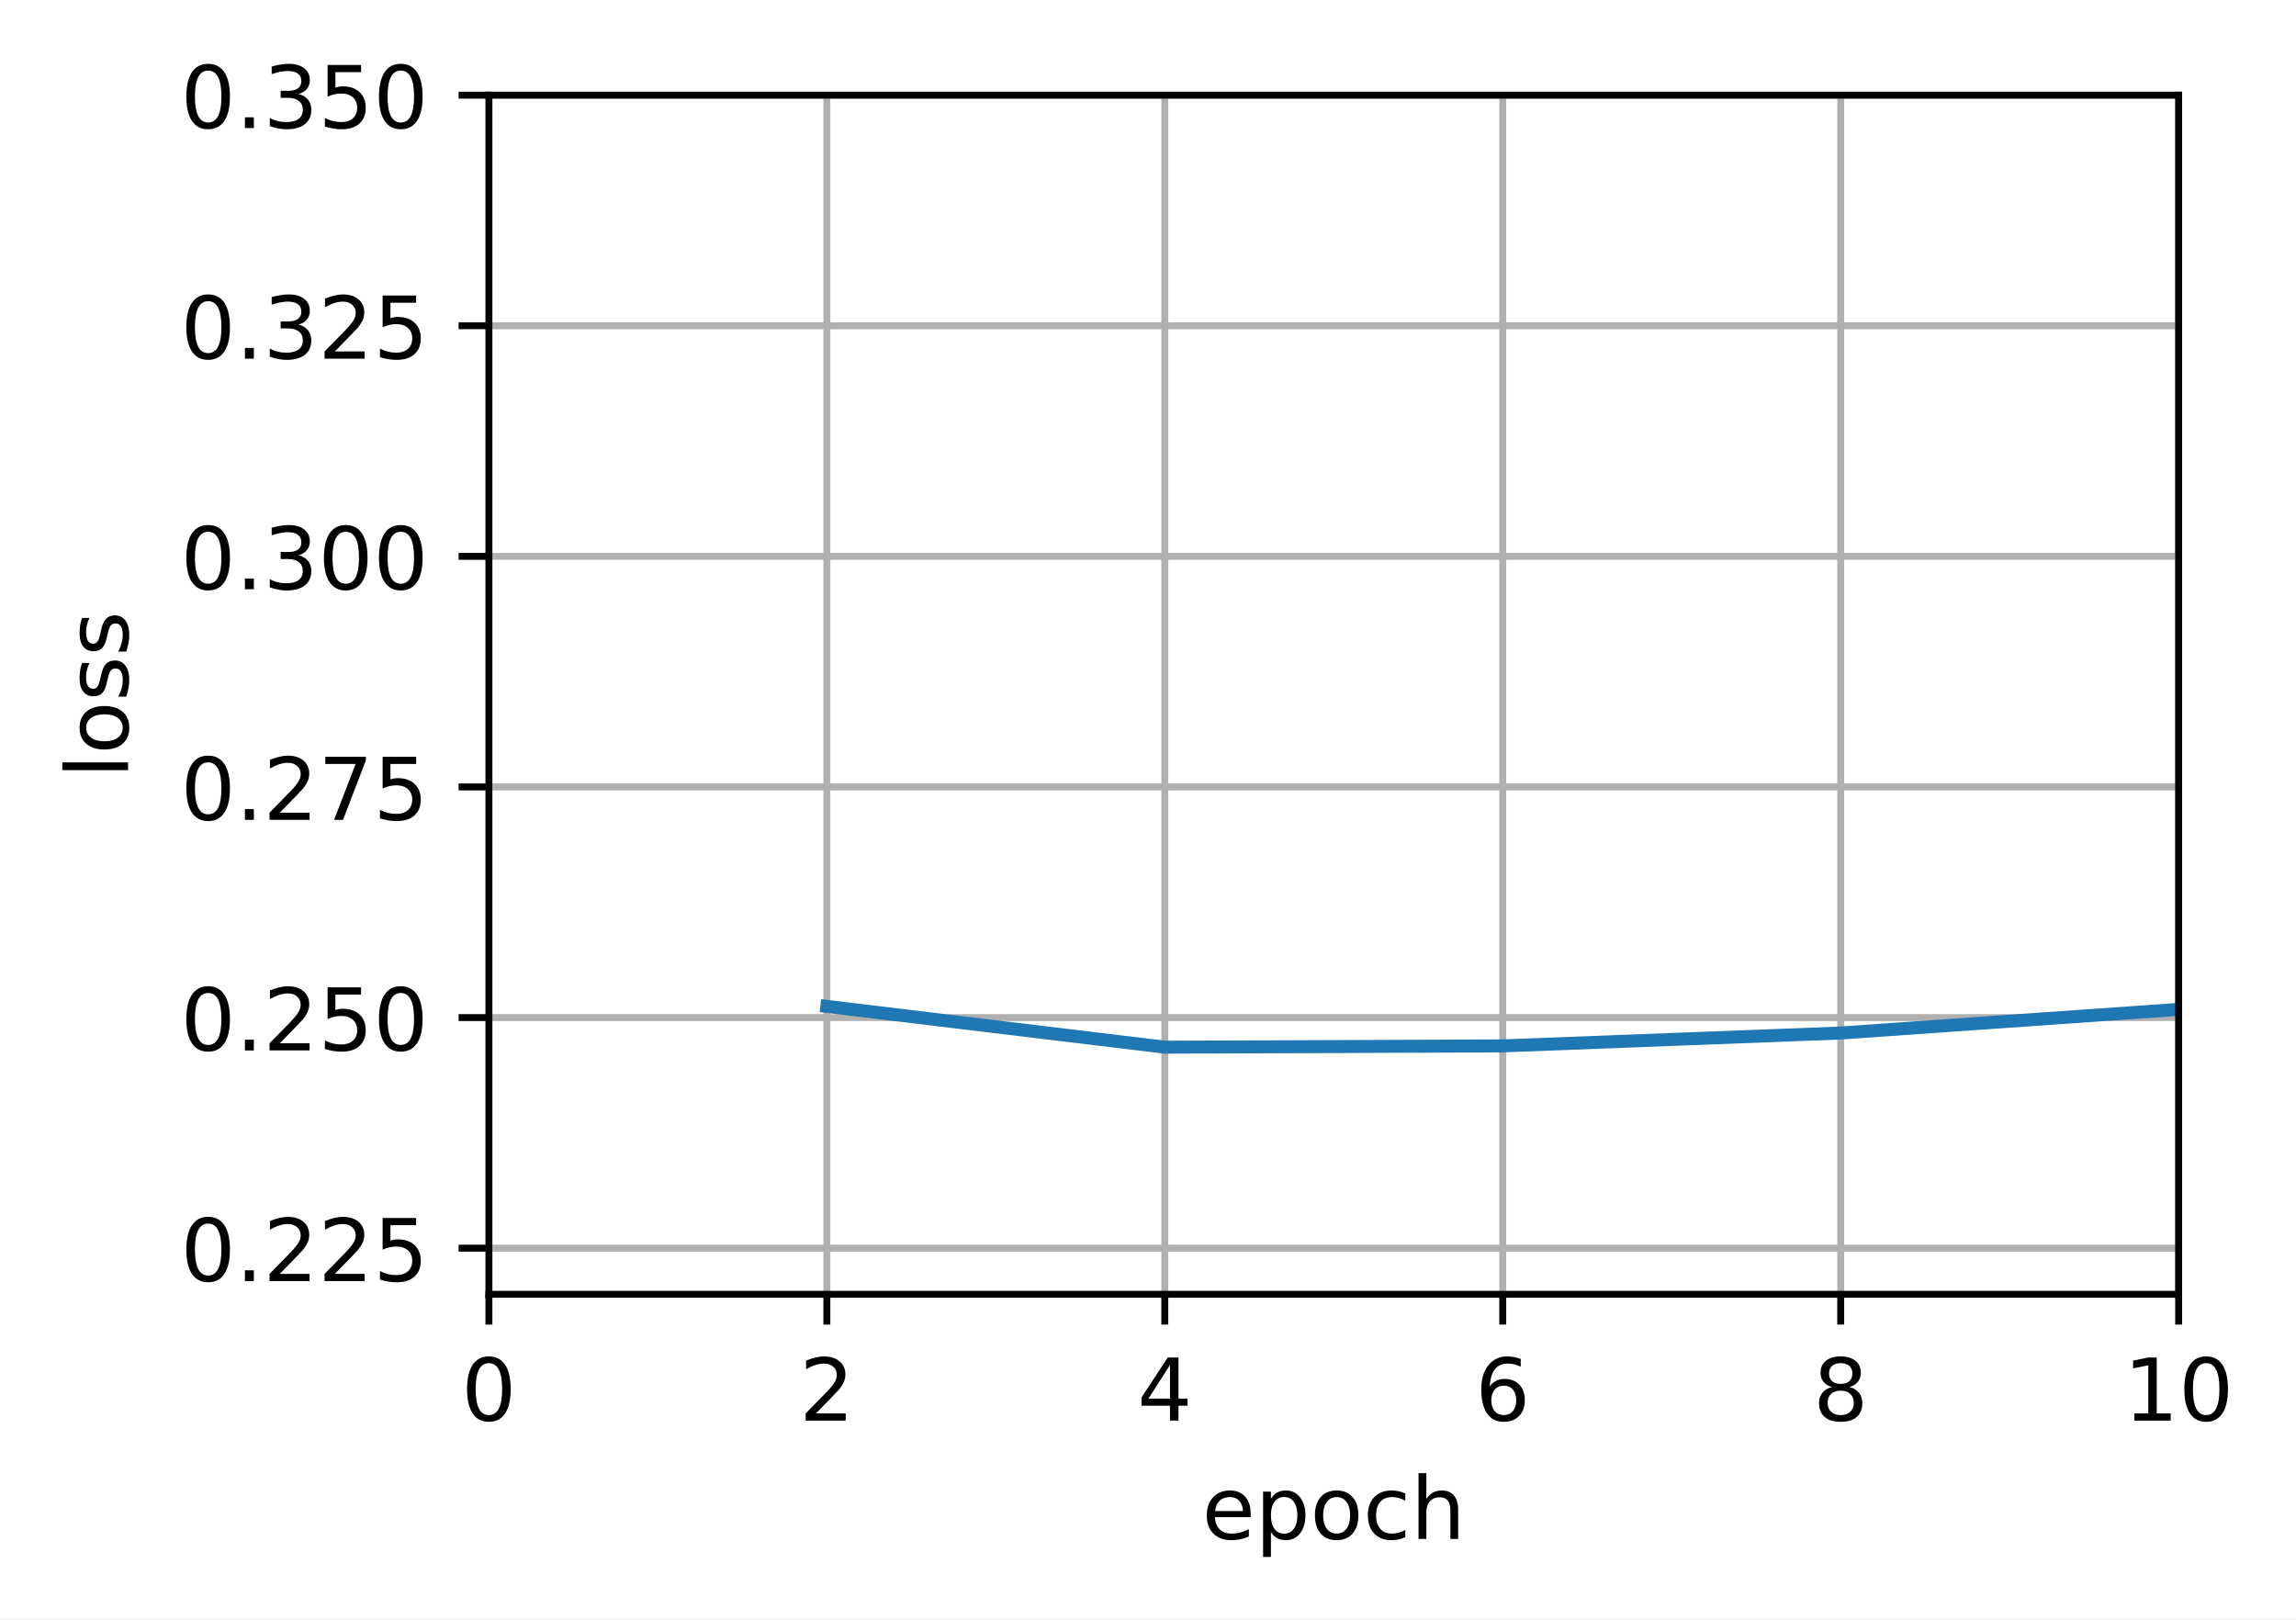
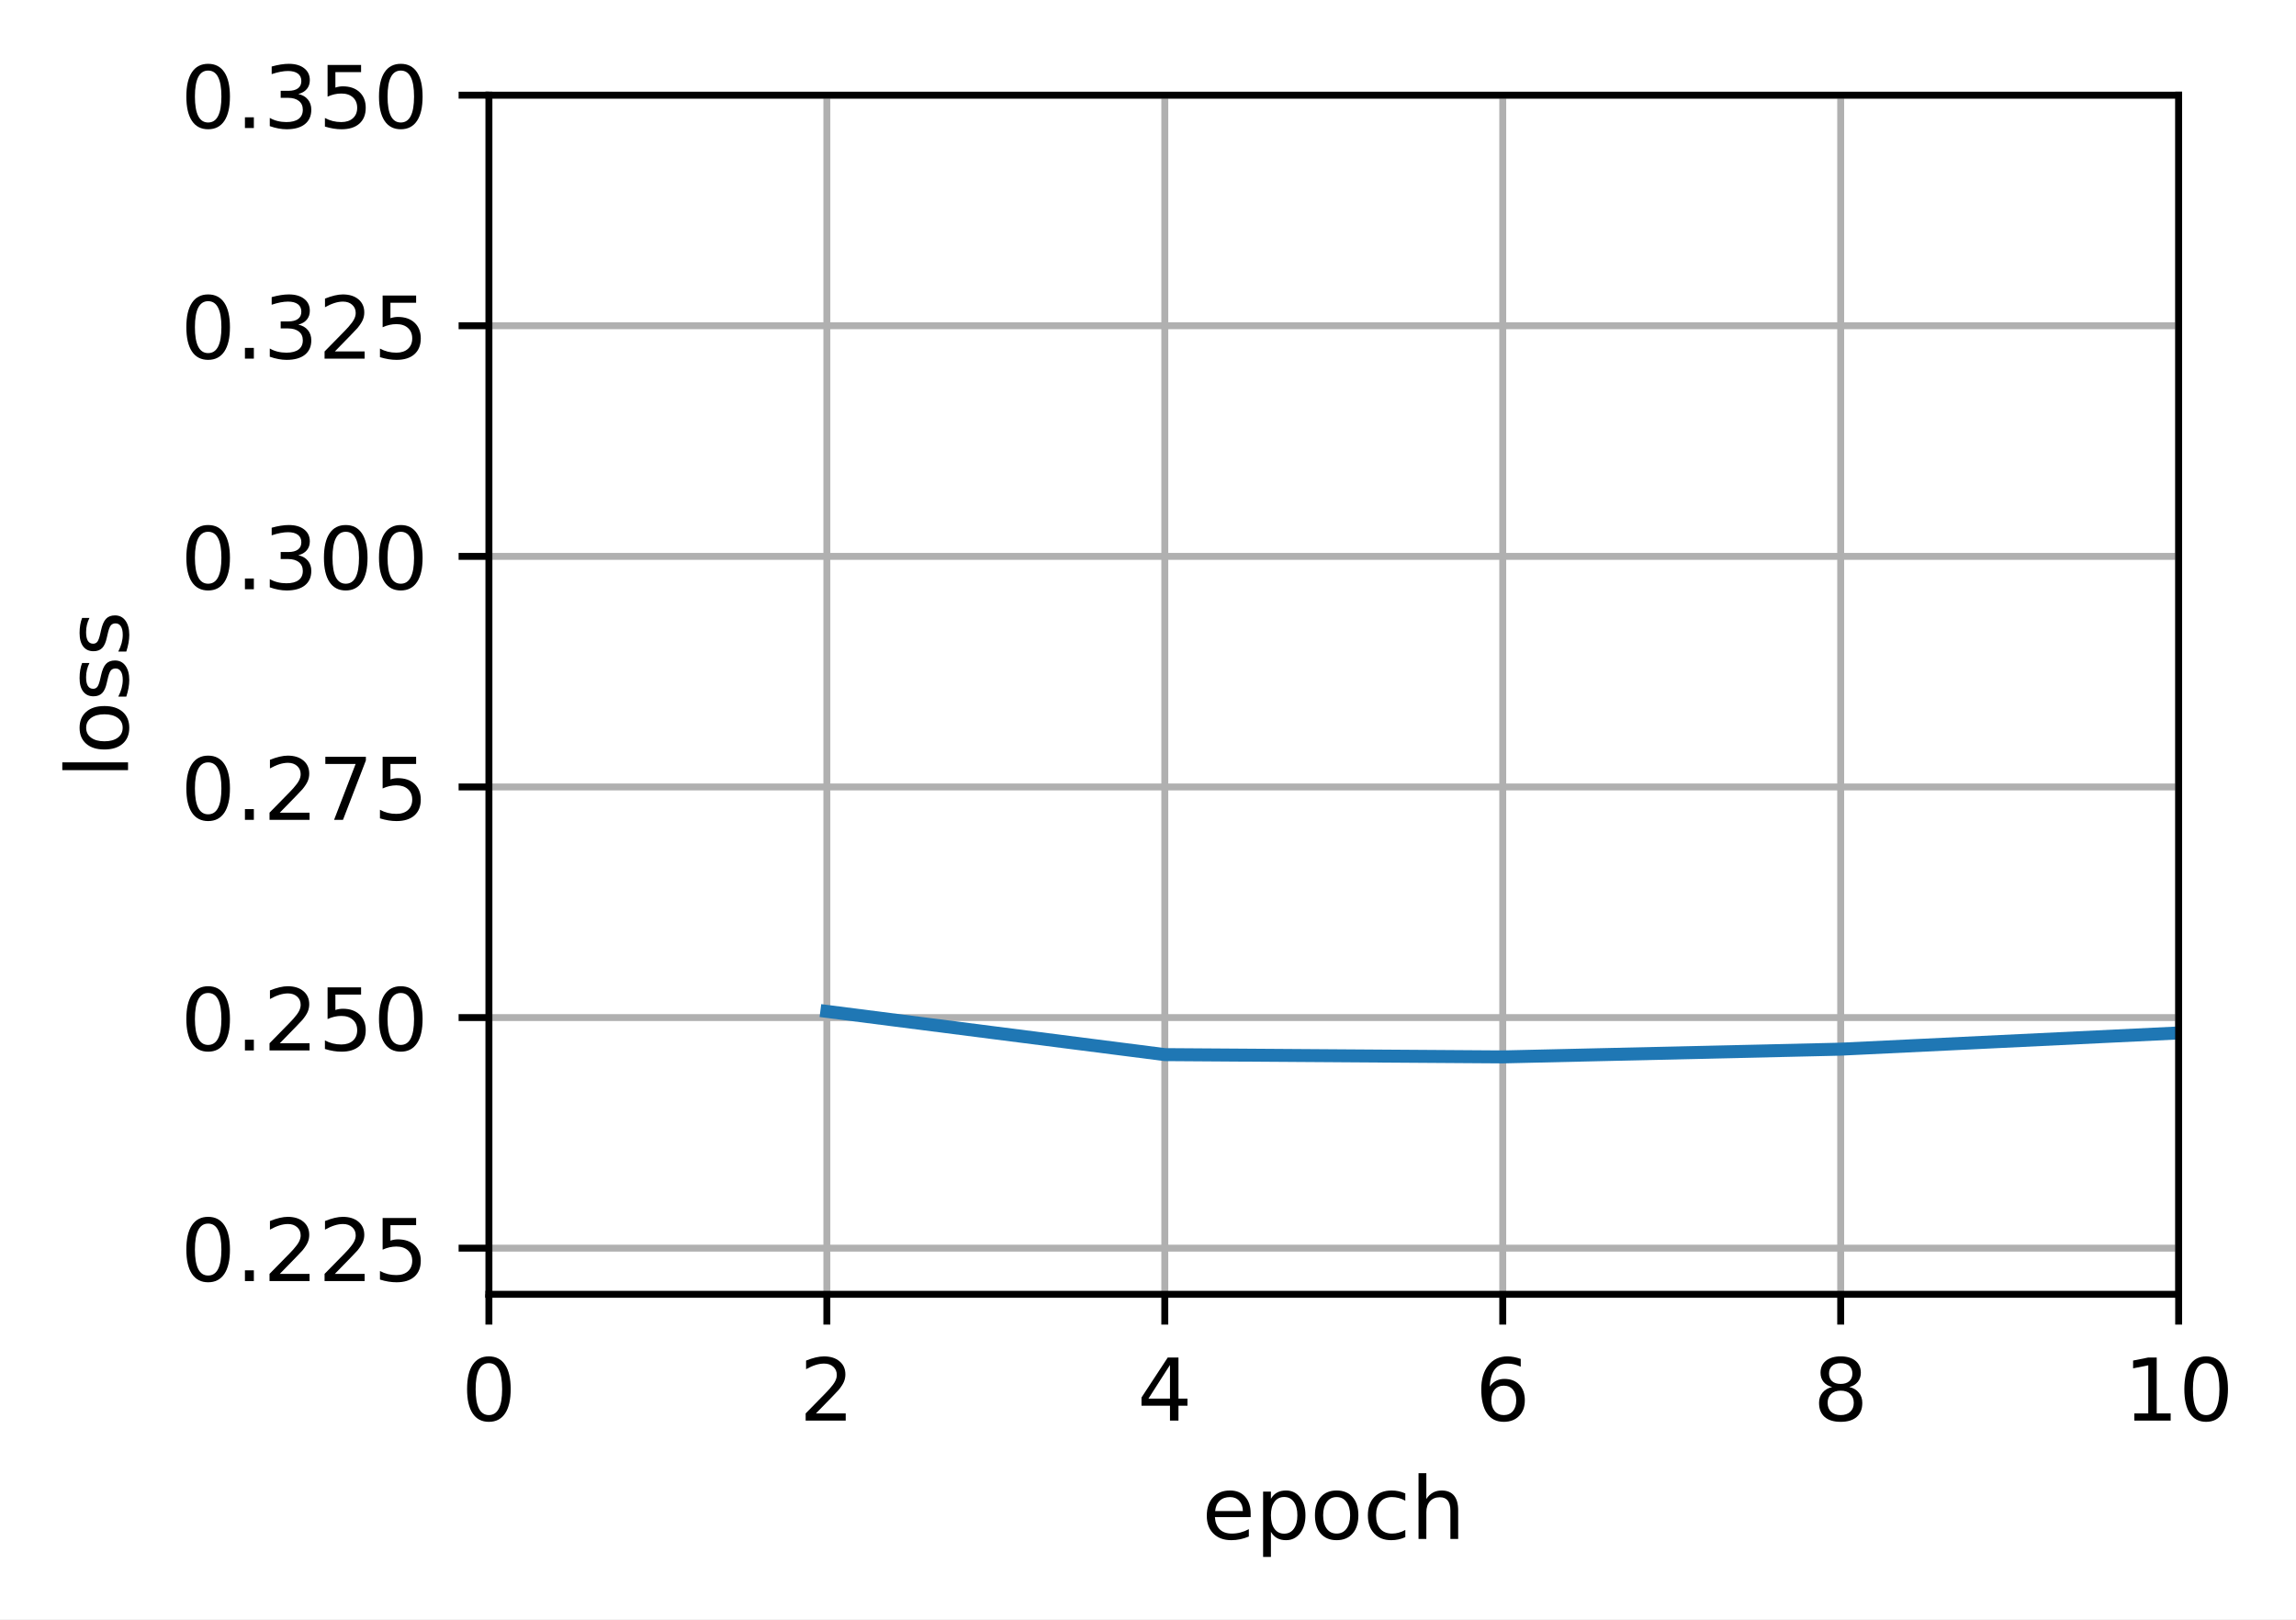
<svg xmlns="http://www.w3.org/2000/svg" xmlns:xlink="http://www.w3.org/1999/xlink" width="265.369pt" height="187.155pt" viewBox="0 0 265.369 187.155" version="1.1">
  <defs>
    <style type="text/css">*{stroke-linejoin: round; stroke-linecap: butt}</style>
  </defs>
  <g id="figure_1">
    <g id="patch_1">
      <path d="M -0 187.155  L 265.369 187.155  L 265.369 -0  L -0 -0  z " style="fill: #ffffff" />
    </g>
    <g id="axes_1">
      <g id="patch_2">
        <path d="M 56.506 149.599  L 251.806 149.599  L 251.806 10.999  L 56.506 10.999  z " style="fill: #ffffff" />
      </g>
      <g id="matplotlib.axis_1">
        <g id="xtick_1">
          <g id="line2d_1">
-             <path d="M 56.506 149.599  L 56.506 10.999  " clip-path="url(#p105e7064f1)" style="fill: none; stroke: #b0b0b0; stroke-width: 0.8; stroke-linecap: square" />
+             <path d="M 56.506 149.599  L 56.506 10.999  " clip-path="url(#pb61ddedce1)" style="fill: none; stroke: #b0b0b0; stroke-width: 0.8; stroke-linecap: square" />
          </g>
          <g id="line2d_2">
            <defs>
-               <path id="mbbd459e594" d="M 0 0  L 0 3.5  " style="stroke: #000000; stroke-width: 0.8" />
+               <path id="m80c381cccd" d="M 0 0  L 0 3.5  " style="stroke: #000000; stroke-width: 0.8" />
            </defs>
            <g>
-               <use xlink:href="#mbbd459e594" x="56.506" y="149.599" style="stroke: #000000; stroke-width: 0.8" />
+               <use xlink:href="#m80c381cccd" x="56.506" y="149.599" style="stroke: #000000; stroke-width: 0.8" />
            </g>
          </g>
          <g id="text_1">
            <g transform="translate(53.325 164.1977) scale(0.1 -0.1)">
              <defs>
                <path id="DejaVuSans-30" d="M 2034 4250  Q 1547 4250 1301 3770  Q 1056 3291 1056 2328  Q 1056 1369 1301 889  Q 1547 409 2034 409  Q 2525 409 2770 889  Q 3016 1369 3016 2328  Q 3016 3291 2770 3770  Q 2525 4250 2034 4250  z M 2034 4750  Q 2819 4750 3233 4129  Q 3647 3509 3647 2328  Q 3647 1150 3233 529  Q 2819 -91 2034 -91  Q 1250 -91 836 529  Q 422 1150 422 2328  Q 422 3509 836 4129  Q 1250 4750 2034 4750  z " transform="scale(0.015625)" />
              </defs>
              <use xlink:href="#DejaVuSans-30" />
            </g>
          </g>
        </g>
        <g id="xtick_2">
          <g id="line2d_3">
-             <path d="M 95.566 149.599  L 95.566 10.999  " clip-path="url(#p105e7064f1)" style="fill: none; stroke: #b0b0b0; stroke-width: 0.8; stroke-linecap: square" />
+             <path d="M 95.566 149.599  L 95.566 10.999  " clip-path="url(#pb61ddedce1)" style="fill: none; stroke: #b0b0b0; stroke-width: 0.8; stroke-linecap: square" />
          </g>
          <g id="line2d_4">
            <g>
-               <use xlink:href="#mbbd459e594" x="95.566" y="149.599" style="stroke: #000000; stroke-width: 0.8" />
+               <use xlink:href="#m80c381cccd" x="95.566" y="149.599" style="stroke: #000000; stroke-width: 0.8" />
            </g>
          </g>
          <g id="text_2">
            <g transform="translate(92.385 164.1977) scale(0.1 -0.1)">
              <defs>
                <path id="DejaVuSans-32" d="M 1228 531  L 3431 531  L 3431 0  L 469 0  L 469 531  Q 828 903 1448 1529  Q 2069 2156 2228 2338  Q 2531 2678 2651 2914  Q 2772 3150 2772 3378  Q 2772 3750 2511 3984  Q 2250 4219 1831 4219  Q 1534 4219 1204 4116  Q 875 4013 500 3803  L 500 4441  Q 881 4594 1212 4672  Q 1544 4750 1819 4750  Q 2544 4750 2975 4387  Q 3406 4025 3406 3419  Q 3406 3131 3298 2873  Q 3191 2616 2906 2266  Q 2828 2175 2409 1742  Q 1991 1309 1228 531  z " transform="scale(0.015625)" />
              </defs>
              <use xlink:href="#DejaVuSans-32" />
            </g>
          </g>
        </g>
        <g id="xtick_3">
          <g id="line2d_5">
-             <path d="M 134.626 149.599  L 134.626 10.999  " clip-path="url(#p105e7064f1)" style="fill: none; stroke: #b0b0b0; stroke-width: 0.8; stroke-linecap: square" />
+             <path d="M 134.626 149.599  L 134.626 10.999  " clip-path="url(#pb61ddedce1)" style="fill: none; stroke: #b0b0b0; stroke-width: 0.8; stroke-linecap: square" />
          </g>
          <g id="line2d_6">
            <g>
-               <use xlink:href="#mbbd459e594" x="134.626" y="149.599" style="stroke: #000000; stroke-width: 0.8" />
+               <use xlink:href="#m80c381cccd" x="134.626" y="149.599" style="stroke: #000000; stroke-width: 0.8" />
            </g>
          </g>
          <g id="text_3">
            <g transform="translate(131.445 164.1977) scale(0.1 -0.1)">
              <defs>
                <path id="DejaVuSans-34" d="M 2419 4116  L 825 1625  L 2419 1625  L 2419 4116  z M 2253 4666  L 3047 4666  L 3047 1625  L 3713 1625  L 3713 1100  L 3047 1100  L 3047 0  L 2419 0  L 2419 1100  L 313 1100  L 313 1709  L 2253 4666  z " transform="scale(0.015625)" />
              </defs>
              <use xlink:href="#DejaVuSans-34" />
            </g>
          </g>
        </g>
        <g id="xtick_4">
          <g id="line2d_7">
-             <path d="M 173.686 149.599  L 173.686 10.999  " clip-path="url(#p105e7064f1)" style="fill: none; stroke: #b0b0b0; stroke-width: 0.8; stroke-linecap: square" />
+             <path d="M 173.686 149.599  L 173.686 10.999  " clip-path="url(#pb61ddedce1)" style="fill: none; stroke: #b0b0b0; stroke-width: 0.8; stroke-linecap: square" />
          </g>
          <g id="line2d_8">
            <g>
-               <use xlink:href="#mbbd459e594" x="173.686" y="149.599" style="stroke: #000000; stroke-width: 0.8" />
+               <use xlink:href="#m80c381cccd" x="173.686" y="149.599" style="stroke: #000000; stroke-width: 0.8" />
            </g>
          </g>
          <g id="text_4">
            <g transform="translate(170.505 164.1977) scale(0.1 -0.1)">
              <defs>
                <path id="DejaVuSans-36" d="M 2113 2584  Q 1688 2584 1439 2293  Q 1191 2003 1191 1497  Q 1191 994 1439 701  Q 1688 409 2113 409  Q 2538 409 2786 701  Q 3034 994 3034 1497  Q 3034 2003 2786 2293  Q 2538 2584 2113 2584  z M 3366 4563  L 3366 3988  Q 3128 4100 2886 4159  Q 2644 4219 2406 4219  Q 1781 4219 1451 3797  Q 1122 3375 1075 2522  Q 1259 2794 1537 2939  Q 1816 3084 2150 3084  Q 2853 3084 3261 2657  Q 3669 2231 3669 1497  Q 3669 778 3244 343  Q 2819 -91 2113 -91  Q 1303 -91 875 529  Q 447 1150 447 2328  Q 447 3434 972 4092  Q 1497 4750 2381 4750  Q 2619 4750 2861 4703  Q 3103 4656 3366 4563  z " transform="scale(0.015625)" />
              </defs>
              <use xlink:href="#DejaVuSans-36" />
            </g>
          </g>
        </g>
        <g id="xtick_5">
          <g id="line2d_9">
-             <path d="M 212.746 149.599  L 212.746 10.999  " clip-path="url(#p105e7064f1)" style="fill: none; stroke: #b0b0b0; stroke-width: 0.8; stroke-linecap: square" />
+             <path d="M 212.746 149.599  L 212.746 10.999  " clip-path="url(#pb61ddedce1)" style="fill: none; stroke: #b0b0b0; stroke-width: 0.8; stroke-linecap: square" />
          </g>
          <g id="line2d_10">
            <g>
-               <use xlink:href="#mbbd459e594" x="212.746" y="149.599" style="stroke: #000000; stroke-width: 0.8" />
+               <use xlink:href="#m80c381cccd" x="212.746" y="149.599" style="stroke: #000000; stroke-width: 0.8" />
            </g>
          </g>
          <g id="text_5">
            <g transform="translate(209.565 164.1977) scale(0.1 -0.1)">
              <defs>
                <path id="DejaVuSans-38" d="M 2034 2216  Q 1584 2216 1326 1975  Q 1069 1734 1069 1313  Q 1069 891 1326 650  Q 1584 409 2034 409  Q 2484 409 2743 651  Q 3003 894 3003 1313  Q 3003 1734 2745 1975  Q 2488 2216 2034 2216  z M 1403 2484  Q 997 2584 770 2862  Q 544 3141 544 3541  Q 544 4100 942 4425  Q 1341 4750 2034 4750  Q 2731 4750 3128 4425  Q 3525 4100 3525 3541  Q 3525 3141 3298 2862  Q 3072 2584 2669 2484  Q 3125 2378 3379 2068  Q 3634 1759 3634 1313  Q 3634 634 3220 271  Q 2806 -91 2034 -91  Q 1263 -91 848 271  Q 434 634 434 1313  Q 434 1759 690 2068  Q 947 2378 1403 2484  z M 1172 3481  Q 1172 3119 1398 2916  Q 1625 2713 2034 2713  Q 2441 2713 2670 2916  Q 2900 3119 2900 3481  Q 2900 3844 2670 4047  Q 2441 4250 2034 4250  Q 1625 4250 1398 4047  Q 1172 3844 1172 3481  z " transform="scale(0.015625)" />
              </defs>
              <use xlink:href="#DejaVuSans-38" />
            </g>
          </g>
        </g>
        <g id="xtick_6">
          <g id="line2d_11">
-             <path d="M 251.806 149.599  L 251.806 10.999  " clip-path="url(#p105e7064f1)" style="fill: none; stroke: #b0b0b0; stroke-width: 0.8; stroke-linecap: square" />
+             <path d="M 251.806 149.599  L 251.806 10.999  " clip-path="url(#pb61ddedce1)" style="fill: none; stroke: #b0b0b0; stroke-width: 0.8; stroke-linecap: square" />
          </g>
          <g id="line2d_12">
            <g>
-               <use xlink:href="#mbbd459e594" x="251.806" y="149.599" style="stroke: #000000; stroke-width: 0.8" />
+               <use xlink:href="#m80c381cccd" x="251.806" y="149.599" style="stroke: #000000; stroke-width: 0.8" />
            </g>
          </g>
          <g id="text_6">
            <g transform="translate(245.4437 164.1977) scale(0.1 -0.1)">
              <defs>
                <path id="DejaVuSans-31" d="M 794 531  L 1825 531  L 1825 4091  L 703 3866  L 703 4441  L 1819 4666  L 2450 4666  L 2450 531  L 3481 531  L 3481 0  L 794 0  L 794 531  z " transform="scale(0.015625)" />
              </defs>
              <use xlink:href="#DejaVuSans-31" />
              <use xlink:href="#DejaVuSans-30" x="63.623" />
            </g>
          </g>
        </g>
        <g id="text_7">
          <g transform="translate(138.9281 177.8758) scale(0.1 -0.1)">
            <defs>
              <path id="DejaVuSans-65" d="M 3597 1894  L 3597 1613  L 953 1613  Q 991 1019 1311 708  Q 1631 397 2203 397  Q 2534 397 2845 478  Q 3156 559 3463 722  L 3463 178  Q 3153 47 2828 -22  Q 2503 -91 2169 -91  Q 1331 -91 842 396  Q 353 884 353 1716  Q 353 2575 817 3079  Q 1281 3584 2069 3584  Q 2775 3584 3186 3129  Q 3597 2675 3597 1894  z M 3022 2063  Q 3016 2534 2758 2815  Q 2500 3097 2075 3097  Q 1594 3097 1305 2825  Q 1016 2553 972 2059  L 3022 2063  z " transform="scale(0.015625)" />
              <path id="DejaVuSans-70" d="M 1159 525  L 1159 -1331  L 581 -1331  L 581 3500  L 1159 3500  L 1159 2969  Q 1341 3281 1617 3432  Q 1894 3584 2278 3584  Q 2916 3584 3314 3078  Q 3713 2572 3713 1747  Q 3713 922 3314 415  Q 2916 -91 2278 -91  Q 1894 -91 1617 61  Q 1341 213 1159 525  z M 3116 1747  Q 3116 2381 2855 2742  Q 2594 3103 2138 3103  Q 1681 3103 1420 2742  Q 1159 2381 1159 1747  Q 1159 1113 1420 752  Q 1681 391 2138 391  Q 2594 391 2855 752  Q 3116 1113 3116 1747  z " transform="scale(0.015625)" />
              <path id="DejaVuSans-6f" d="M 1959 3097  Q 1497 3097 1228 2736  Q 959 2375 959 1747  Q 959 1119 1226 758  Q 1494 397 1959 397  Q 2419 397 2687 759  Q 2956 1122 2956 1747  Q 2956 2369 2687 2733  Q 2419 3097 1959 3097  z M 1959 3584  Q 2709 3584 3137 3096  Q 3566 2609 3566 1747  Q 3566 888 3137 398  Q 2709 -91 1959 -91  Q 1206 -91 779 398  Q 353 888 353 1747  Q 353 2609 779 3096  Q 1206 3584 1959 3584  z " transform="scale(0.015625)" />
              <path id="DejaVuSans-63" d="M 3122 3366  L 3122 2828  Q 2878 2963 2633 3030  Q 2388 3097 2138 3097  Q 1578 3097 1268 2742  Q 959 2388 959 1747  Q 959 1106 1268 751  Q 1578 397 2138 397  Q 2388 397 2633 464  Q 2878 531 3122 666  L 3122 134  Q 2881 22 2623 -34  Q 2366 -91 2075 -91  Q 1284 -91 818 406  Q 353 903 353 1747  Q 353 2603 823 3093  Q 1294 3584 2113 3584  Q 2378 3584 2631 3529  Q 2884 3475 3122 3366  z " transform="scale(0.015625)" />
              <path id="DejaVuSans-68" d="M 3513 2113  L 3513 0  L 2938 0  L 2938 2094  Q 2938 2591 2744 2837  Q 2550 3084 2163 3084  Q 1697 3084 1428 2787  Q 1159 2491 1159 1978  L 1159 0  L 581 0  L 581 4863  L 1159 4863  L 1159 2956  Q 1366 3272 1645 3428  Q 1925 3584 2291 3584  Q 2894 3584 3203 3211  Q 3513 2838 3513 2113  z " transform="scale(0.015625)" />
            </defs>
            <use xlink:href="#DejaVuSans-65" />
            <use xlink:href="#DejaVuSans-70" x="61.523" />
            <use xlink:href="#DejaVuSans-6f" x="125" />
            <use xlink:href="#DejaVuSans-63" x="186.182" />
            <use xlink:href="#DejaVuSans-68" x="241.162" />
          </g>
        </g>
      </g>
      <g id="matplotlib.axis_2">
        <g id="ytick_1">
          <g id="line2d_13">
-             <path d="M 56.506 144.268  L 251.806 144.268  " clip-path="url(#p105e7064f1)" style="fill: none; stroke: #b0b0b0; stroke-width: 0.8; stroke-linecap: square" />
+             <path d="M 56.506 144.268  L 251.806 144.268  " clip-path="url(#pb61ddedce1)" style="fill: none; stroke: #b0b0b0; stroke-width: 0.8; stroke-linecap: square" />
          </g>
          <g id="line2d_14">
            <defs>
-               <path id="mbadf9f8893" d="M 0 0  L -3.5 0  " style="stroke: #000000; stroke-width: 0.8" />
+               <path id="m0ba56b0b30" d="M 0 0  L -3.5 0  " style="stroke: #000000; stroke-width: 0.8" />
            </defs>
            <g>
-               <use xlink:href="#mbadf9f8893" x="56.506" y="144.268" style="stroke: #000000; stroke-width: 0.8" />
+               <use xlink:href="#m0ba56b0b30" x="56.506" y="144.268" style="stroke: #000000; stroke-width: 0.8" />
            </g>
          </g>
          <g id="text_8">
            <g transform="translate(20.87813 148.0677) scale(0.1 -0.1)">
              <defs>
                <path id="DejaVuSans-2e" d="M 684 794  L 1344 794  L 1344 0  L 684 0  L 684 794  z " transform="scale(0.015625)" />
                <path id="DejaVuSans-35" d="M 691 4666  L 3169 4666  L 3169 4134  L 1269 4134  L 1269 2991  Q 1406 3038 1543 3061  Q 1681 3084 1819 3084  Q 2600 3084 3056 2656  Q 3513 2228 3513 1497  Q 3513 744 3044 326  Q 2575 -91 1722 -91  Q 1428 -91 1123 -41  Q 819 9 494 109  L 494 744  Q 775 591 1075 516  Q 1375 441 1709 441  Q 2250 441 2565 725  Q 2881 1009 2881 1497  Q 2881 1984 2565 2268  Q 2250 2553 1709 2553  Q 1456 2553 1204 2497  Q 953 2441 691 2322  L 691 4666  z " transform="scale(0.015625)" />
              </defs>
              <use xlink:href="#DejaVuSans-30" />
              <use xlink:href="#DejaVuSans-2e" x="63.623" />
              <use xlink:href="#DejaVuSans-32" x="95.41" />
              <use xlink:href="#DejaVuSans-32" x="159.033" />
              <use xlink:href="#DejaVuSans-35" x="222.656" />
            </g>
          </g>
        </g>
        <g id="ytick_2">
          <g id="line2d_15">
-             <path d="M 56.506 117.615  L 251.806 117.615  " clip-path="url(#p105e7064f1)" style="fill: none; stroke: #b0b0b0; stroke-width: 0.8; stroke-linecap: square" />
+             <path d="M 56.506 117.615  L 251.806 117.615  " clip-path="url(#pb61ddedce1)" style="fill: none; stroke: #b0b0b0; stroke-width: 0.8; stroke-linecap: square" />
          </g>
          <g id="line2d_16">
            <g>
-               <use xlink:href="#mbadf9f8893" x="56.506" y="117.615" style="stroke: #000000; stroke-width: 0.8" />
+               <use xlink:href="#m0ba56b0b30" x="56.506" y="117.615" style="stroke: #000000; stroke-width: 0.8" />
            </g>
          </g>
          <g id="text_9">
            <g transform="translate(20.87813 121.4138) scale(0.1 -0.1)">
              <use xlink:href="#DejaVuSans-30" />
              <use xlink:href="#DejaVuSans-2e" x="63.623" />
              <use xlink:href="#DejaVuSans-32" x="95.41" />
              <use xlink:href="#DejaVuSans-35" x="159.033" />
              <use xlink:href="#DejaVuSans-30" x="222.656" />
            </g>
          </g>
        </g>
        <g id="ytick_3">
          <g id="line2d_17">
-             <path d="M 56.506 90.961  L 251.806 90.961  " clip-path="url(#p105e7064f1)" style="fill: none; stroke: #b0b0b0; stroke-width: 0.8; stroke-linecap: square" />
+             <path d="M 56.506 90.961  L 251.806 90.961  " clip-path="url(#pb61ddedce1)" style="fill: none; stroke: #b0b0b0; stroke-width: 0.8; stroke-linecap: square" />
          </g>
          <g id="line2d_18">
            <g>
-               <use xlink:href="#mbadf9f8893" x="56.506" y="90.961" style="stroke: #000000; stroke-width: 0.8" />
+               <use xlink:href="#m0ba56b0b30" x="56.506" y="90.961" style="stroke: #000000; stroke-width: 0.8" />
            </g>
          </g>
          <g id="text_10">
            <g transform="translate(20.87813 94.75998) scale(0.1 -0.1)">
              <defs>
                <path id="DejaVuSans-37" d="M 525 4666  L 3525 4666  L 3525 4397  L 1831 0  L 1172 0  L 2766 4134  L 525 4134  L 525 4666  z " transform="scale(0.015625)" />
              </defs>
              <use xlink:href="#DejaVuSans-30" />
              <use xlink:href="#DejaVuSans-2e" x="63.623" />
              <use xlink:href="#DejaVuSans-32" x="95.41" />
              <use xlink:href="#DejaVuSans-37" x="159.033" />
              <use xlink:href="#DejaVuSans-35" x="222.656" />
            </g>
          </g>
        </g>
        <g id="ytick_4">
          <g id="line2d_19">
-             <path d="M 56.506 64.307  L 251.806 64.307  " clip-path="url(#p105e7064f1)" style="fill: none; stroke: #b0b0b0; stroke-width: 0.8; stroke-linecap: square" />
+             <path d="M 56.506 64.307  L 251.806 64.307  " clip-path="url(#pb61ddedce1)" style="fill: none; stroke: #b0b0b0; stroke-width: 0.8; stroke-linecap: square" />
          </g>
          <g id="line2d_20">
            <g>
-               <use xlink:href="#mbadf9f8893" x="56.506" y="64.307" style="stroke: #000000; stroke-width: 0.8" />
+               <use xlink:href="#m0ba56b0b30" x="56.506" y="64.307" style="stroke: #000000; stroke-width: 0.8" />
            </g>
          </g>
          <g id="text_11">
            <g transform="translate(20.87813 68.10613) scale(0.1 -0.1)">
              <defs>
                <path id="DejaVuSans-33" d="M 2597 2516  Q 3050 2419 3304 2112  Q 3559 1806 3559 1356  Q 3559 666 3084 287  Q 2609 -91 1734 -91  Q 1441 -91 1130 -33  Q 819 25 488 141  L 488 750  Q 750 597 1062 519  Q 1375 441 1716 441  Q 2309 441 2620 675  Q 2931 909 2931 1356  Q 2931 1769 2642 2001  Q 2353 2234 1838 2234  L 1294 2234  L 1294 2753  L 1863 2753  Q 2328 2753 2575 2939  Q 2822 3125 2822 3475  Q 2822 3834 2567 4026  Q 2313 4219 1838 4219  Q 1578 4219 1281 4162  Q 984 4106 628 3988  L 628 4550  Q 988 4650 1302 4700  Q 1616 4750 1894 4750  Q 2613 4750 3031 4423  Q 3450 4097 3450 3541  Q 3450 3153 3228 2886  Q 3006 2619 2597 2516  z " transform="scale(0.015625)" />
              </defs>
              <use xlink:href="#DejaVuSans-30" />
              <use xlink:href="#DejaVuSans-2e" x="63.623" />
              <use xlink:href="#DejaVuSans-33" x="95.41" />
              <use xlink:href="#DejaVuSans-30" x="159.033" />
              <use xlink:href="#DejaVuSans-30" x="222.656" />
            </g>
          </g>
        </g>
        <g id="ytick_5">
          <g id="line2d_21">
-             <path d="M 56.506 37.653  L 251.806 37.653  " clip-path="url(#p105e7064f1)" style="fill: none; stroke: #b0b0b0; stroke-width: 0.8; stroke-linecap: square" />
+             <path d="M 56.506 37.653  L 251.806 37.653  " clip-path="url(#pb61ddedce1)" style="fill: none; stroke: #b0b0b0; stroke-width: 0.8; stroke-linecap: square" />
          </g>
          <g id="line2d_22">
            <g>
-               <use xlink:href="#mbadf9f8893" x="56.506" y="37.653" style="stroke: #000000; stroke-width: 0.8" />
+               <use xlink:href="#m0ba56b0b30" x="56.506" y="37.653" style="stroke: #000000; stroke-width: 0.8" />
            </g>
          </g>
          <g id="text_12">
            <g transform="translate(20.87813 41.45228) scale(0.1 -0.1)">
              <use xlink:href="#DejaVuSans-30" />
              <use xlink:href="#DejaVuSans-2e" x="63.623" />
              <use xlink:href="#DejaVuSans-33" x="95.41" />
              <use xlink:href="#DejaVuSans-32" x="159.033" />
              <use xlink:href="#DejaVuSans-35" x="222.656" />
            </g>
          </g>
        </g>
        <g id="ytick_6">
          <g id="line2d_23">
-             <path d="M 56.506 10.999  L 251.806 10.999  " clip-path="url(#p105e7064f1)" style="fill: none; stroke: #b0b0b0; stroke-width: 0.8; stroke-linecap: square" />
+             <path d="M 56.506 10.999  L 251.806 10.999  " clip-path="url(#pb61ddedce1)" style="fill: none; stroke: #b0b0b0; stroke-width: 0.8; stroke-linecap: square" />
          </g>
          <g id="line2d_24">
            <g>
-               <use xlink:href="#mbadf9f8893" x="56.506" y="10.999" style="stroke: #000000; stroke-width: 0.8" />
+               <use xlink:href="#m0ba56b0b30" x="56.506" y="10.999" style="stroke: #000000; stroke-width: 0.8" />
            </g>
          </g>
          <g id="text_13">
            <g transform="translate(20.87813 14.79844) scale(0.1 -0.1)">
              <use xlink:href="#DejaVuSans-30" />
              <use xlink:href="#DejaVuSans-2e" x="63.623" />
              <use xlink:href="#DejaVuSans-33" x="95.41" />
              <use xlink:href="#DejaVuSans-35" x="159.033" />
              <use xlink:href="#DejaVuSans-30" x="222.656" />
            </g>
          </g>
        </g>
        <g id="text_14">
          <g transform="translate(14.79844 89.95703) rotate(-90) scale(0.1 -0.1)">
            <defs>
              <path id="DejaVuSans-6c" d="M 603 4863  L 1178 4863  L 1178 0  L 603 0  L 603 4863  z " transform="scale(0.015625)" />
              <path id="DejaVuSans-73" d="M 2834 3397  L 2834 2853  Q 2591 2978 2328 3040  Q 2066 3103 1784 3103  Q 1356 3103 1142 2972  Q 928 2841 928 2578  Q 928 2378 1081 2264  Q 1234 2150 1697 2047  L 1894 2003  Q 2506 1872 2764 1633  Q 3022 1394 3022 966  Q 3022 478 2636 193  Q 2250 -91 1575 -91  Q 1294 -91 989 -36  Q 684 19 347 128  L 347 722  Q 666 556 975 473  Q 1284 391 1588 391  Q 1994 391 2212 530  Q 2431 669 2431 922  Q 2431 1156 2273 1281  Q 2116 1406 1581 1522  L 1381 1569  Q 847 1681 609 1914  Q 372 2147 372 2553  Q 372 3047 722 3315  Q 1072 3584 1716 3584  Q 2034 3584 2315 3537  Q 2597 3491 2834 3397  z " transform="scale(0.015625)" />
            </defs>
            <use xlink:href="#DejaVuSans-6c" />
            <use xlink:href="#DejaVuSans-6f" x="27.783" />
            <use xlink:href="#DejaVuSans-73" x="88.965" />
            <use xlink:href="#DejaVuSans-73" x="141.064" />
          </g>
        </g>
      </g>
      <g id="line2d_25">
-         <path d="M 95.566 116.323  L 134.626 121.037  L 173.686 120.887  L 212.746 119.399  L 251.806 116.666  " clip-path="url(#p105e7064f1)" style="fill: none; stroke: #1f77b4; stroke-width: 1.5; stroke-linecap: square" />
+         <path d="M 95.566 116.9  L 134.626 121.895  L 173.686 122.161  L 212.746 121.266  L 251.806 119.391  " clip-path="url(#pb61ddedce1)" style="fill: none; stroke: #1f77b4; stroke-width: 1.5; stroke-linecap: square" />
      </g>
      <g id="patch_3">
        <path d="M 56.506 149.599  L 56.506 10.999  " style="fill: none; stroke: #000000; stroke-width: 0.8; stroke-linejoin: miter; stroke-linecap: square" />
      </g>
      <g id="patch_4">
        <path d="M 251.806 149.599  L 251.806 10.999  " style="fill: none; stroke: #000000; stroke-width: 0.8; stroke-linejoin: miter; stroke-linecap: square" />
      </g>
      <g id="patch_5">
        <path d="M 56.506 149.599  L 251.806 149.599  " style="fill: none; stroke: #000000; stroke-width: 0.8; stroke-linejoin: miter; stroke-linecap: square" />
      </g>
      <g id="patch_6">
        <path d="M 56.506 10.999  L 251.806 10.999  " style="fill: none; stroke: #000000; stroke-width: 0.8; stroke-linejoin: miter; stroke-linecap: square" />
      </g>
    </g>
  </g>
  <defs>
-     <clipPath id="p105e7064f1">
+     <clipPath id="pb61ddedce1">
      <rect x="56.506" y="10.999" width="195.3" height="138.6" />
    </clipPath>
  </defs>
</svg>
